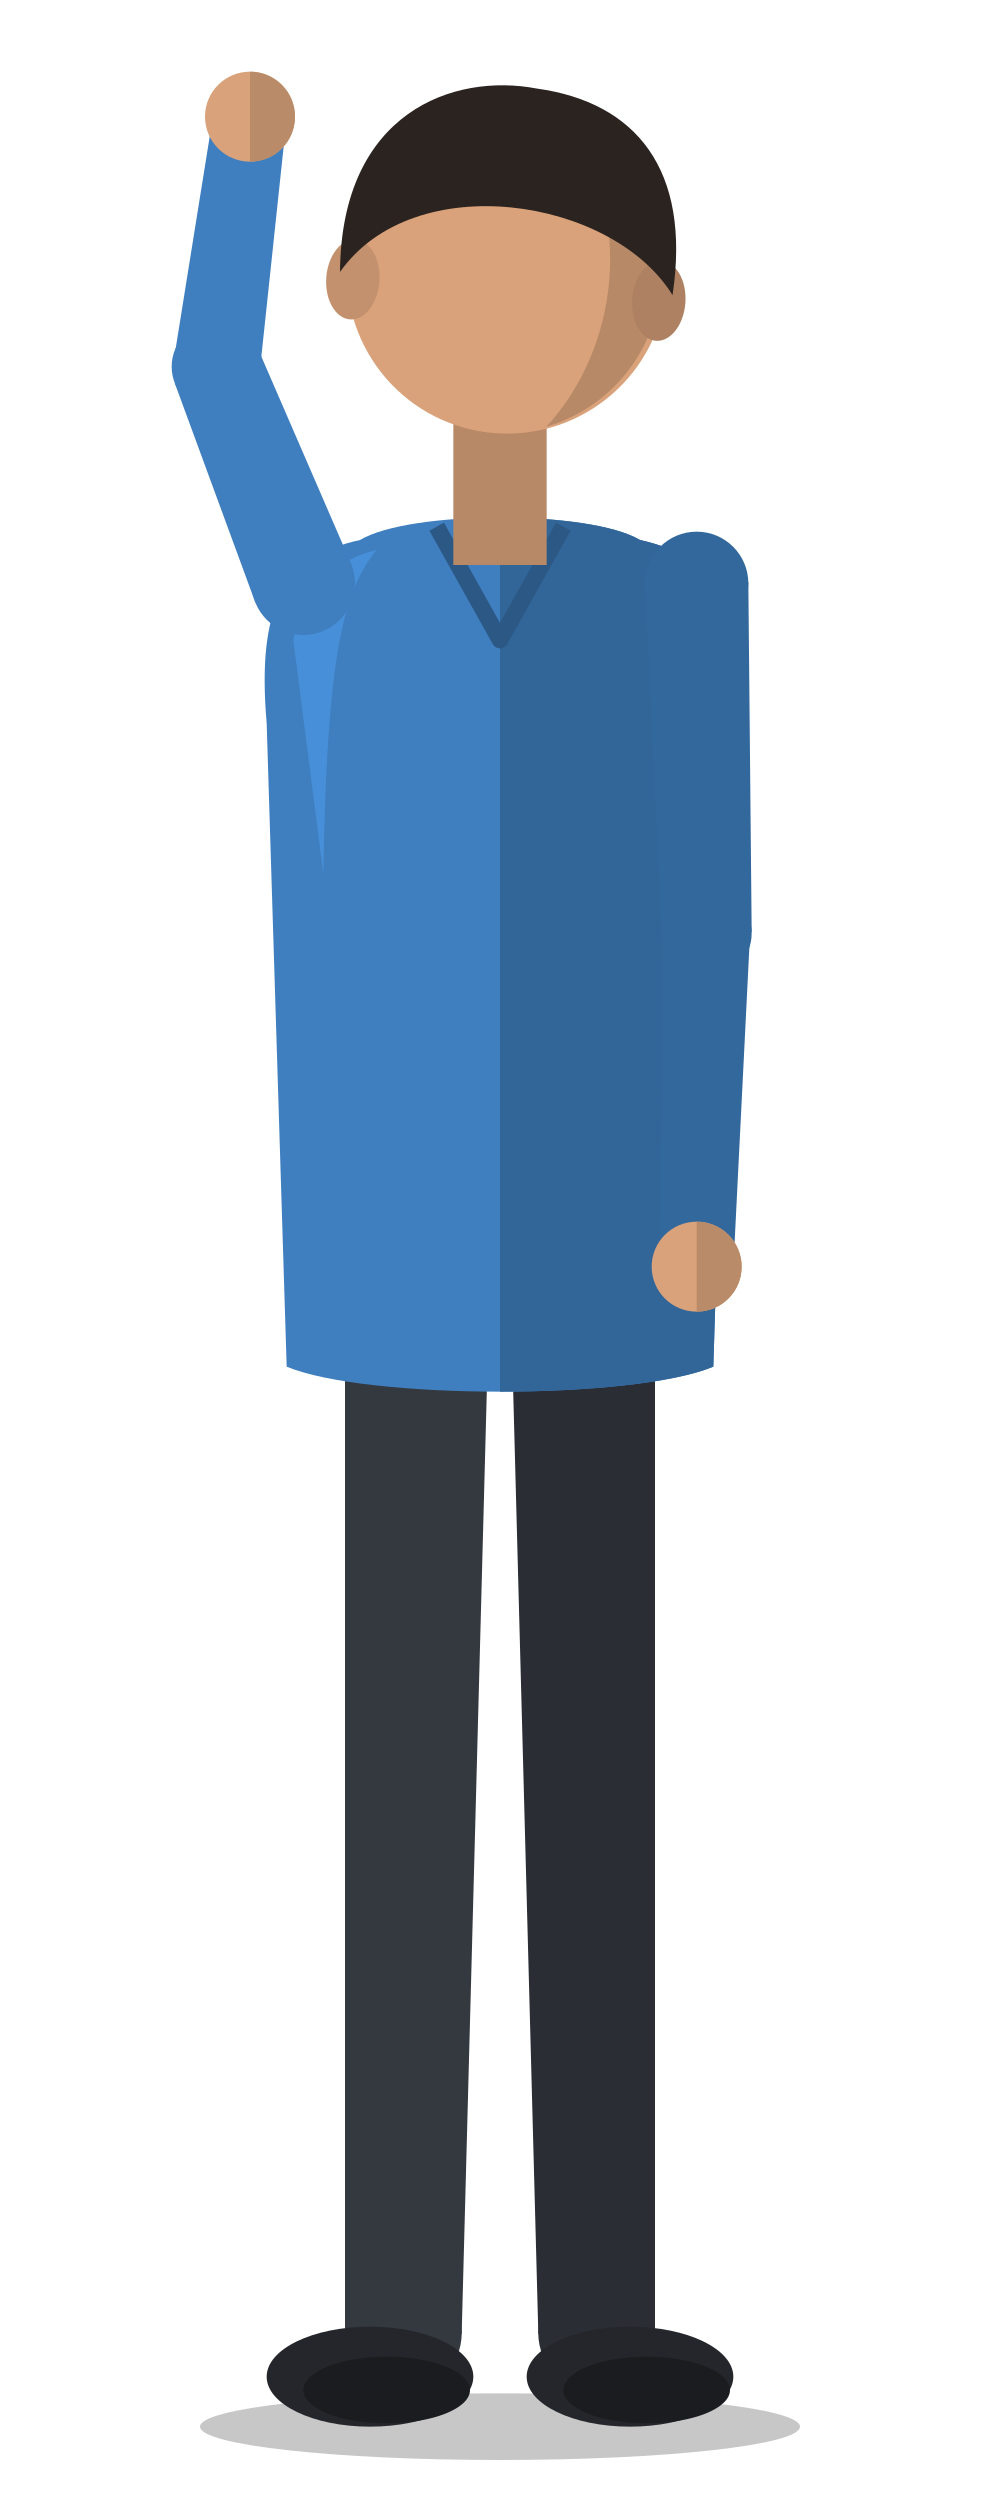
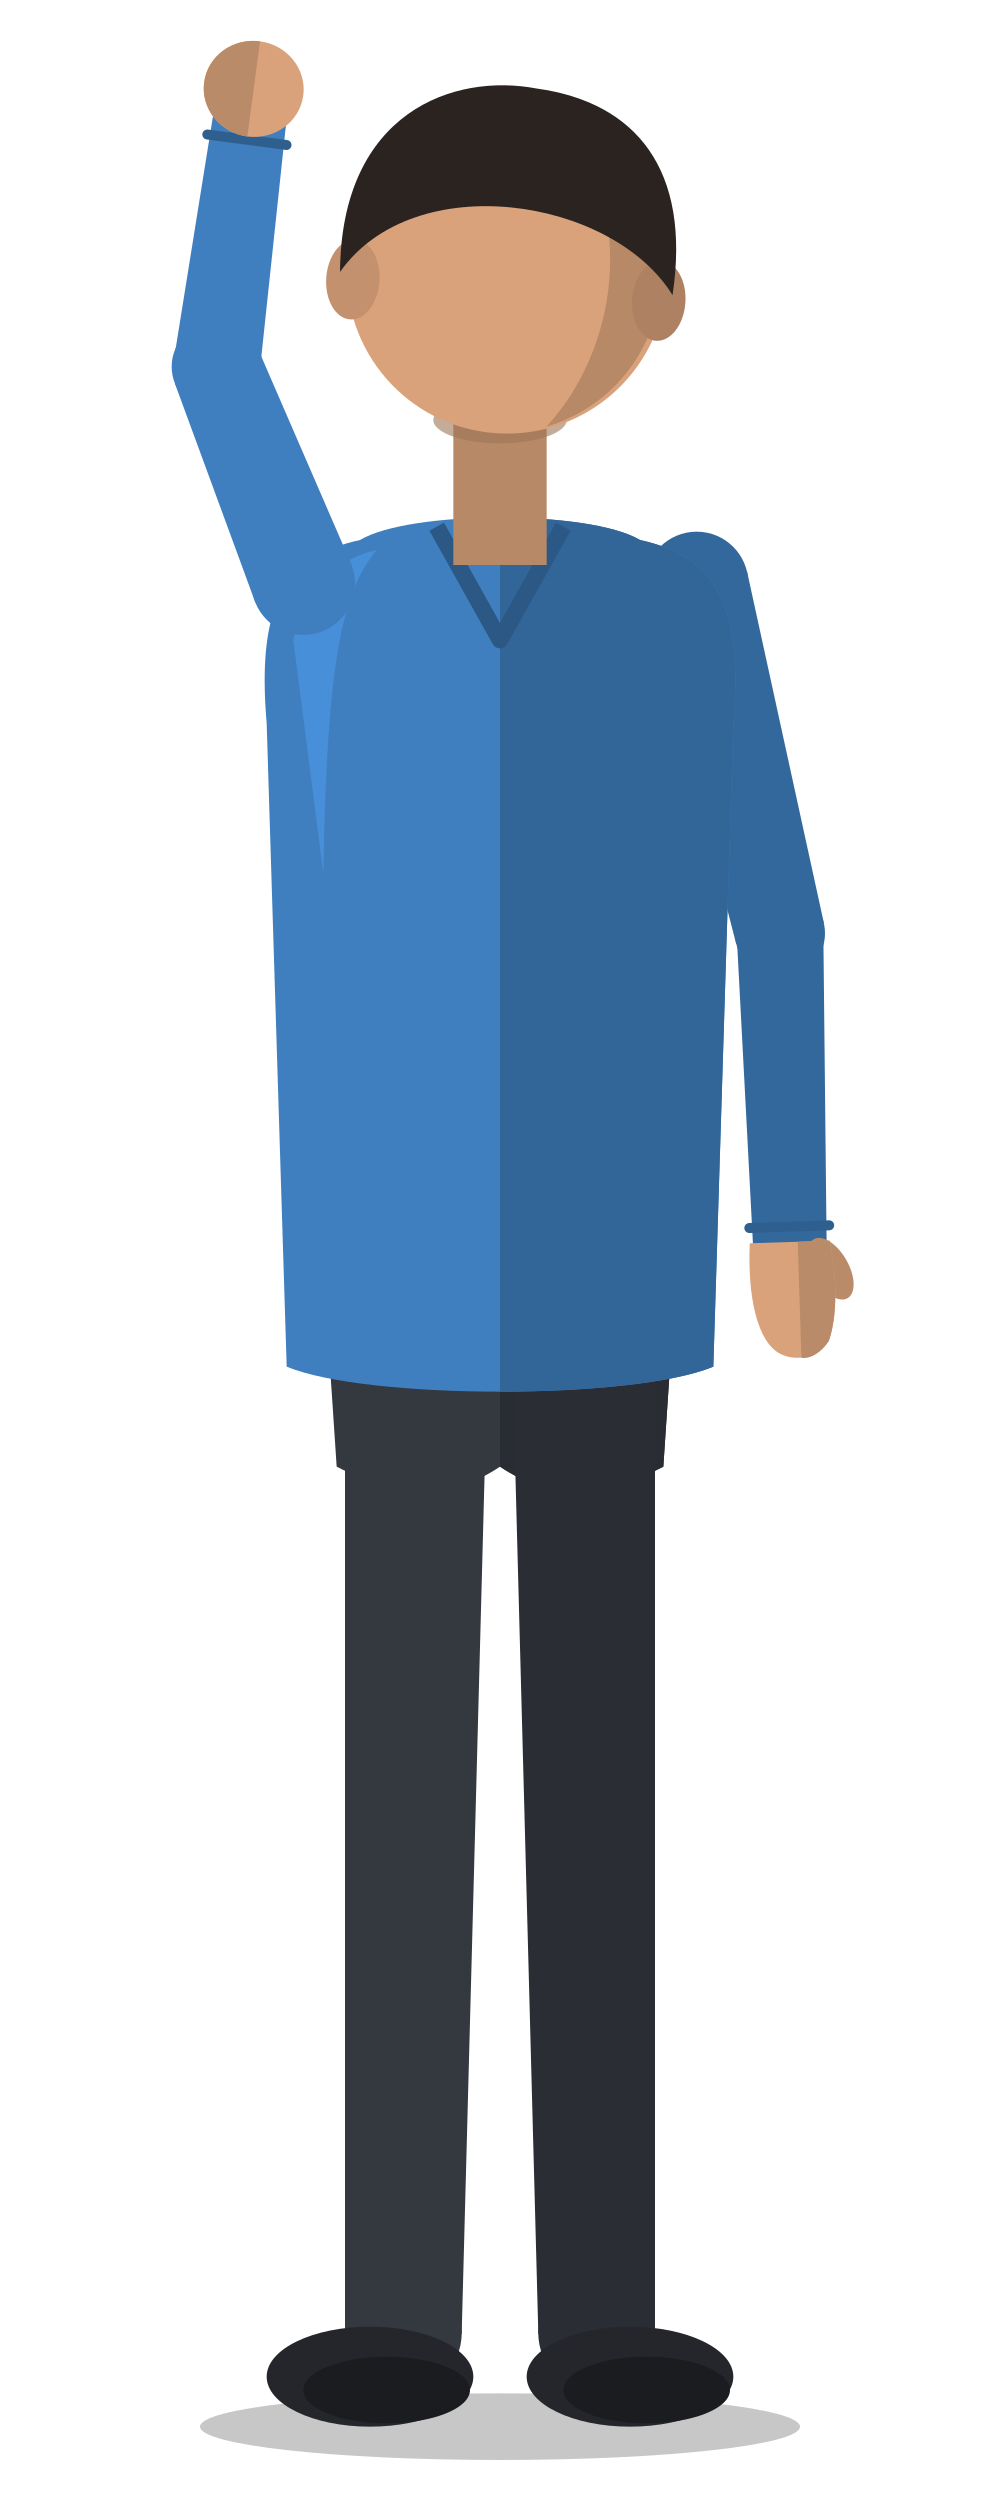
<svg xmlns="http://www.w3.org/2000/svg" viewBox="0 0 600 1500" width="600" height="1500">
  <defs>
    <clipPath id="x1">
+       <path d="M196,790 L404,790 L398,880 C360,900 330,900 300,880 C270,900 240,900 202,880 Z" />
+     </clipPath>
+     <clipPath id="x2">
      <path d="M216,324 C246,306 354,306 384,324 C430,334 446,364 440,434 L428,820 C380,840 220,840 172,820 L160,434 C154,364 170,334 216,324 Z" />
    </clipPath>
  </defs>
  <ellipse cx="300" cy="1456" rx="180" ry="20" fill="#000" opacity="0.22" />
  <g transform="translate(300,0) scale(1.000,1) translate(-300,0)">
+     <path d="M387.8,357.2 L441.7,566.3 L494.3,553.7 L448.2,342.8 Z" fill="#33689c" />
+     <circle cx="418" cy="350" r="31.0" fill="#33689c" />
+     <circle cx="468" cy="560" r="27.0" fill="#33689c" />
+     <path d="M442.0,560.8 L452.0,750.7 L496.0,749.3 L494.0,559.2 Z" fill="#33689c" />
+     <circle cx="468" cy="560" r="26.0" fill="#33689c" />
+     <circle cx="474" cy="750" r="22.0" fill="#33689c" />
+     <path d="M449.6,736.8 L497.5,735.2" stroke="#2f5f8f" stroke-width="6" stroke-linecap="round" />
+     <g transform="translate(474.0,750.0) rotate(-1.8) scale(1.2)">
+       <ellipse cx="20" cy="10" rx="9" ry="17" fill="#ba8b68" transform="rotate(-28 20 10)" />
+       <path d="M-20,-4 C-22,22 -18,46 -6,52 C2,56 12,54 18,46 C24,30 22,8 20,-4 Z" fill="#d9a27a" />
+       <path d="M4,-4 L20,-4 C22,8 24,30 18,46 C14,52 8,55 4,54 Z" fill="#ba8b68" />
+     </g>
+     <path d="M196,790 L404,790 L398,880 C360,900 330,900 300,880 C270,900 240,900 202,880 Z" fill="#34383f" />
+     <rect x="300" y="0" width="600" height="1500" fill="#292c32" clip-path="url(#x1)" />
    <g transform="translate(250,800) scale(1,1) translate(-250,-800)">
      <path d="M207.0,799.4 L207.0,1399.5 L277.0,1400.5 L293.0,800.6 Z" fill="#34383f" />
      <circle cx="250" cy="800" r="43.0" fill="#34383f" />
      <circle cx="242" cy="1400" r="35.0" fill="#34383f" />
      <ellipse cx="222" cy="1426" rx="62" ry="30" fill="#25262b" />
      <ellipse cx="232" cy="1434" rx="50" ry="20" fill="#1b1c20" />
    </g>
    <g transform="translate(350,800) scale(1,1) translate(-350,-800)">
      <path d="M307.0,800.6 L323.0,1400.5 L393.0,1399.5 L393.0,799.4 Z" fill="#2a2d33" />
      <circle cx="350" cy="800" r="43.0" fill="#2a2d33" />
      <circle cx="358" cy="1400" r="35.0" fill="#2a2d33" />
      <ellipse cx="378" cy="1426" rx="62" ry="30" fill="#25262b" />
      <ellipse cx="388" cy="1434" rx="50" ry="20" fill="#1b1c20" />
    </g>
    <path d="M216,324 C246,306 354,306 384,324 C430,334 446,364 440,434 L428,820 C380,840 220,840 172,820 L160,434 C154,364 170,334 216,324 Z" fill="#3f7fbf" />
-     <rect x="300" y="0" width="600" height="1500" fill="#326598" clip-path="url(#x1)" />
-     <path d="M176,384 C182,354 200,336 226,330 C206,354 196,394 194,524 Z" fill="#4790d9" clip-path="url(#x1)" />
+     <rect x="300" y="0" width="600" height="1500" fill="#326598" clip-path="url(#x2)" />
+     <path d="M176,384 C182,354 200,336 226,330 C206,354 196,394 194,524 Z" fill="#4790d9" clip-path="url(#x2)" />
    <path d="M262,316 L300,384 L338,316" fill="none" stroke="#2c5885" stroke-width="10" stroke-linejoin="round" />
  </g>
+   <g transform="rotate(4 300 224)" />
  <rect x="272" y="233" width="56" height="106" fill="#b88967" />
+   <ellipse cx="300" cy="252" rx="40" ry="14" fill="#9c7457" opacity="0.6" />
  <g transform="rotate(4 300 224)">
    <circle cx="300" cy="164" r="96" fill="#d9a27a" />
    <path d="M330,74 A96,96 0 0 1 330,254 C370,204 374,124 330,74 Z" fill="#b88967" />
    <ellipse cx="208" cy="174" rx="16" ry="24" fill="#c3916d" />
    <ellipse cx="392" cy="174" rx="16" ry="24" fill="#ad8161" />
    <path d="M200,170 C194,74 260,46 310,52 C370,56 406,94 400,170 C360,114 240,104 200,170 Z" fill="#2a2320" />
  </g>
  <g transform="translate(300,0) scale(1.000,1) translate(-300,0)">
    <path d="M210.8,338.5 L155.1,210.0 L104.9,230.0 L153.2,361.5 Z" fill="#3f7fbf" />
    <circle cx="182" cy="350" r="31.0" fill="#3f7fbf" />
    <circle cx="130" cy="220" r="27.0" fill="#3f7fbf" />
    <path d="M155.8,223.4 L171.8,72.9 L128.2,67.1 L104.2,216.6 Z" fill="#3f7fbf" />
    <circle cx="130" cy="220" r="26.0" fill="#3f7fbf" />
    <circle cx="150" cy="70" r="22.0" fill="#3f7fbf" />
-     <circle cx="150" cy="70" r="27" fill="#d9a27a" />
-     <path d="M150,43 A27,27 0 0 1 150,97 Z" fill="#ba8b68" />
-     <path d="M387.0,350.9 L397.0,560.8 L451.0,559.2 L449.0,349.1 Z" fill="#33689c" />
-     <circle cx="418" cy="350" r="31.0" fill="#33689c" />
-     <circle cx="424" cy="560" r="27.0" fill="#33689c" />
-     <path d="M398.0,559.2 L396.0,759.3 L440.0,760.7 L450.0,560.8 Z" fill="#33689c" />
-     <circle cx="424" cy="560" r="26.0" fill="#33689c" />
-     <circle cx="418" cy="760" r="22.0" fill="#33689c" />
-     <circle cx="418" cy="760" r="27" fill="#d9a27a" />
-     <path d="M418,733 A27,27 0 0 1 418,787 Z" fill="#ba8b68" />
+     <path d="M171.9,87.0 L124.4,80.7" stroke="#2f5f8f" stroke-width="6" stroke-linecap="round" />
+     <g transform="translate(150.0,70.0) rotate(-172.4) scale(1.2)">
+       <ellipse cx="0" cy="14" rx="25" ry="24" fill="#d9a27a" />
+       <path d="M0,-10 A25,24 0 0 1 0,38 Z" fill="#ba8b68" />
+     </g>
  </g>
</svg>
